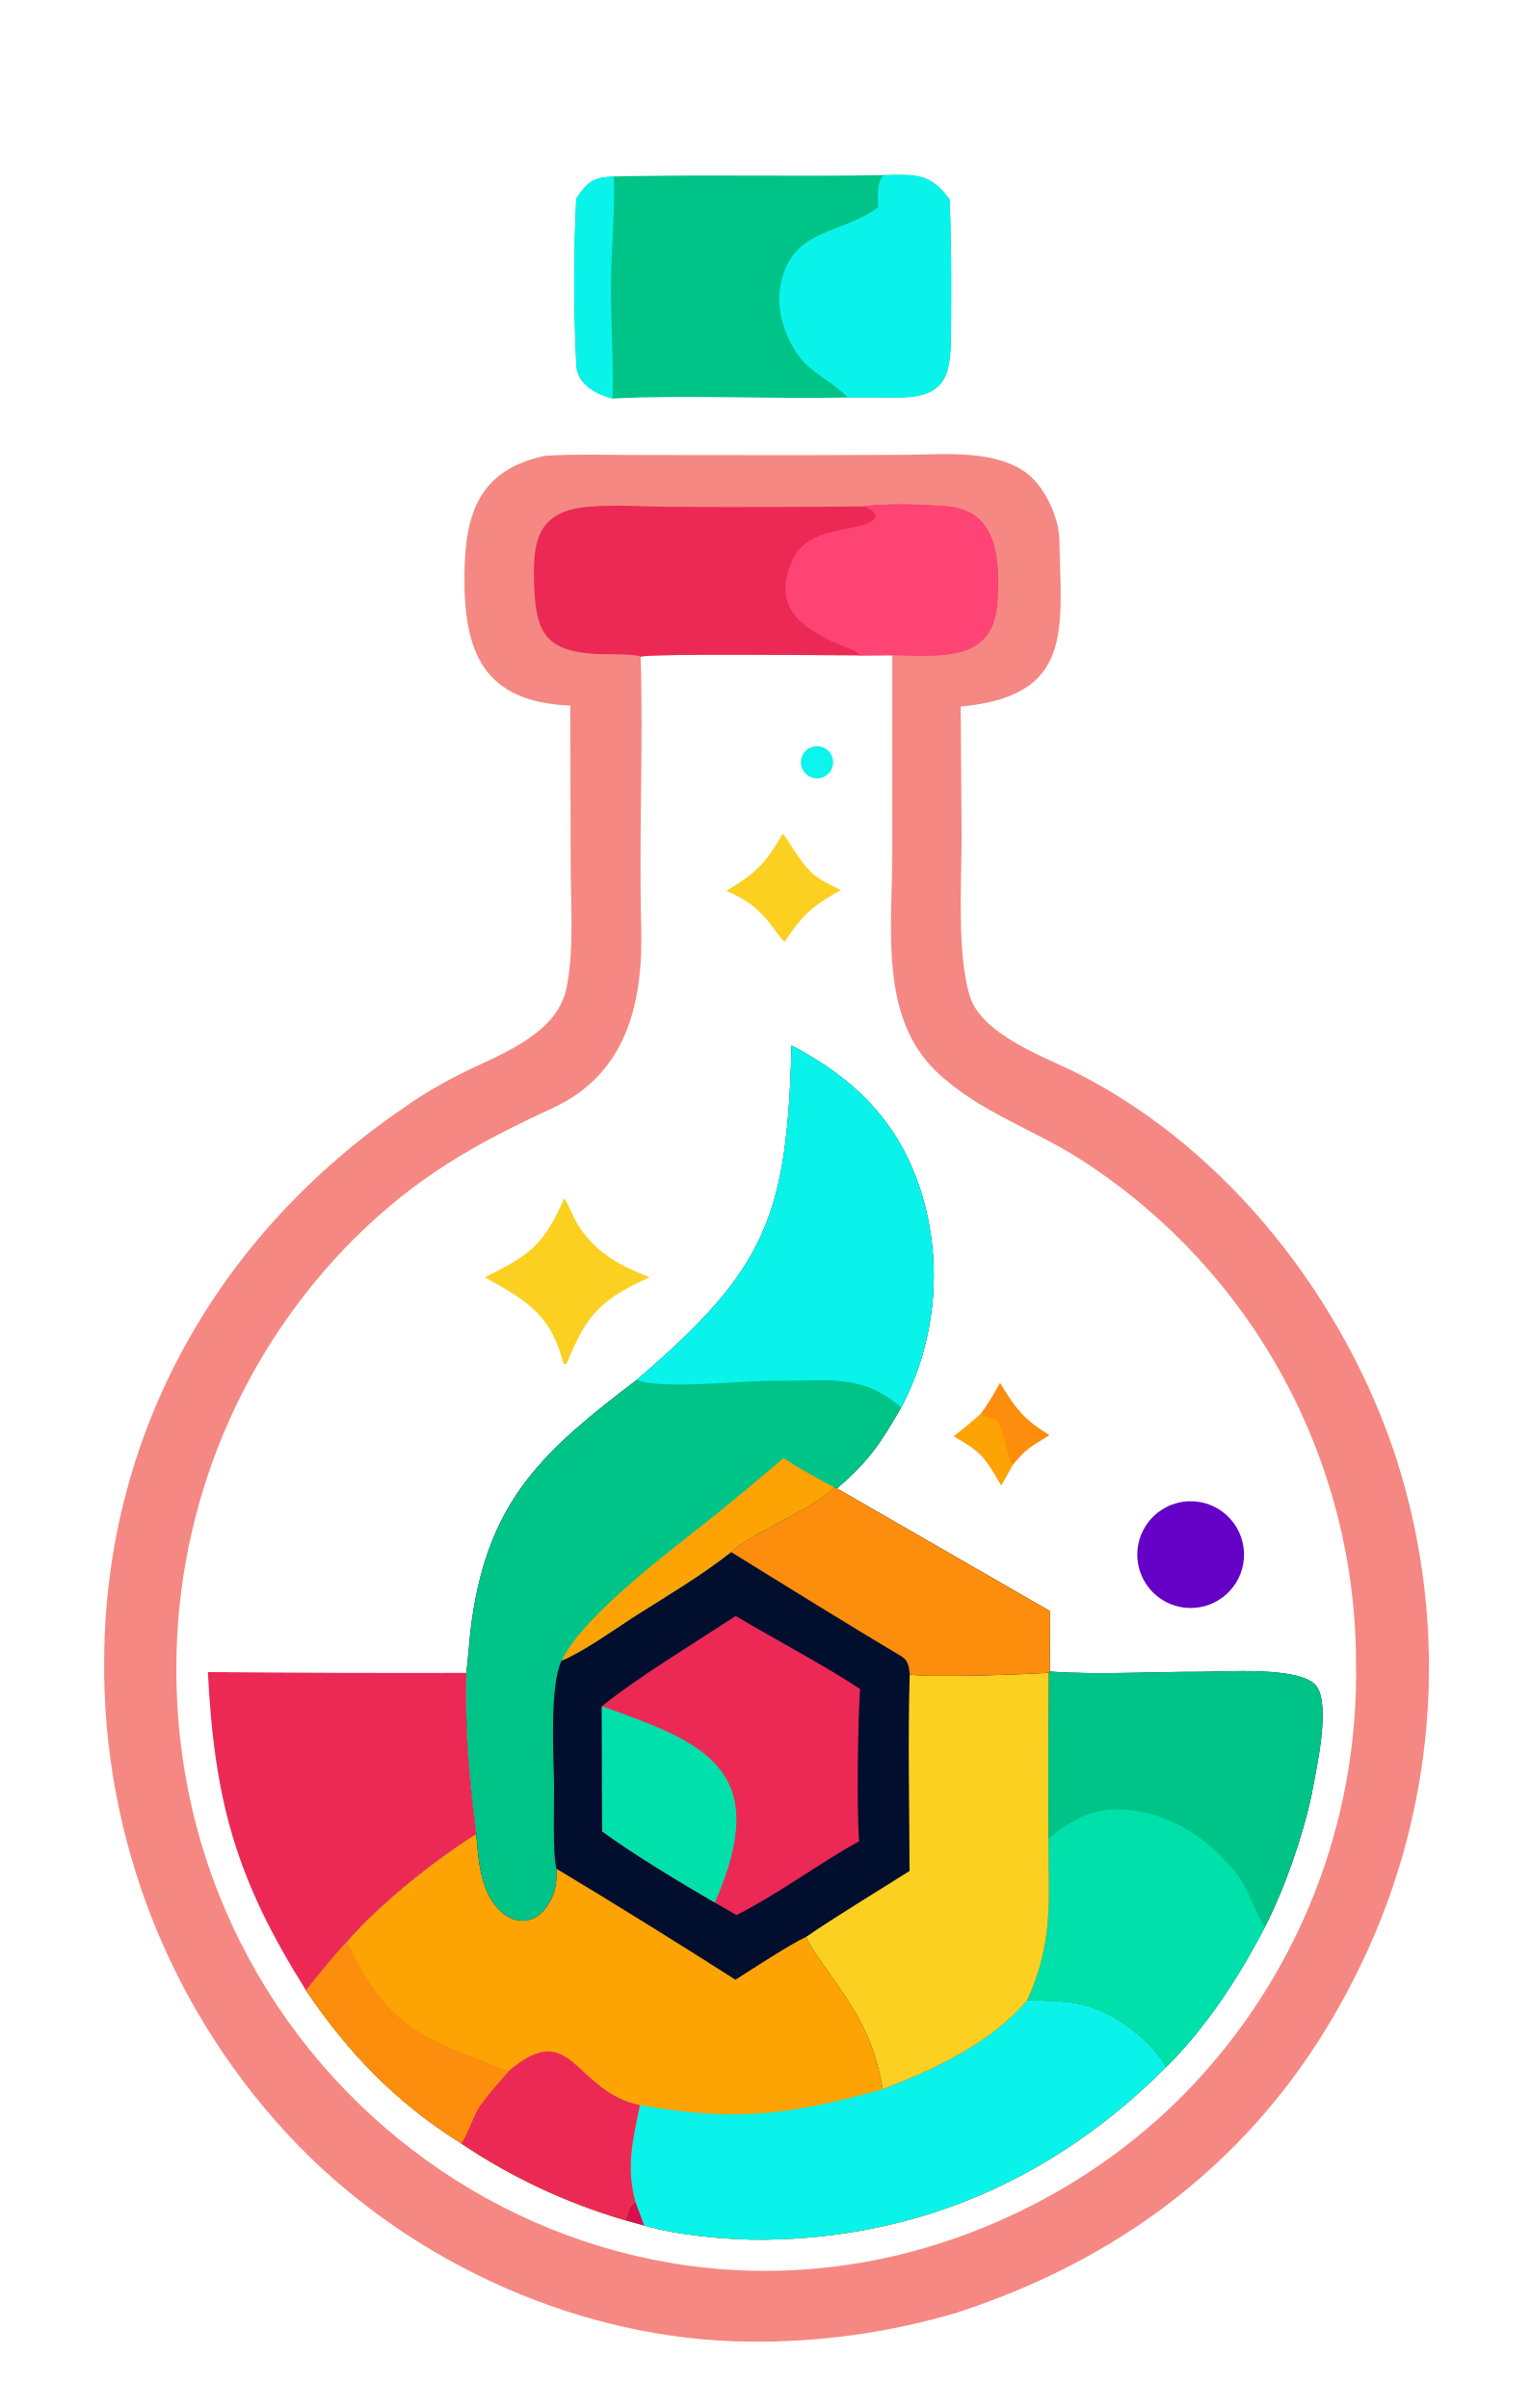
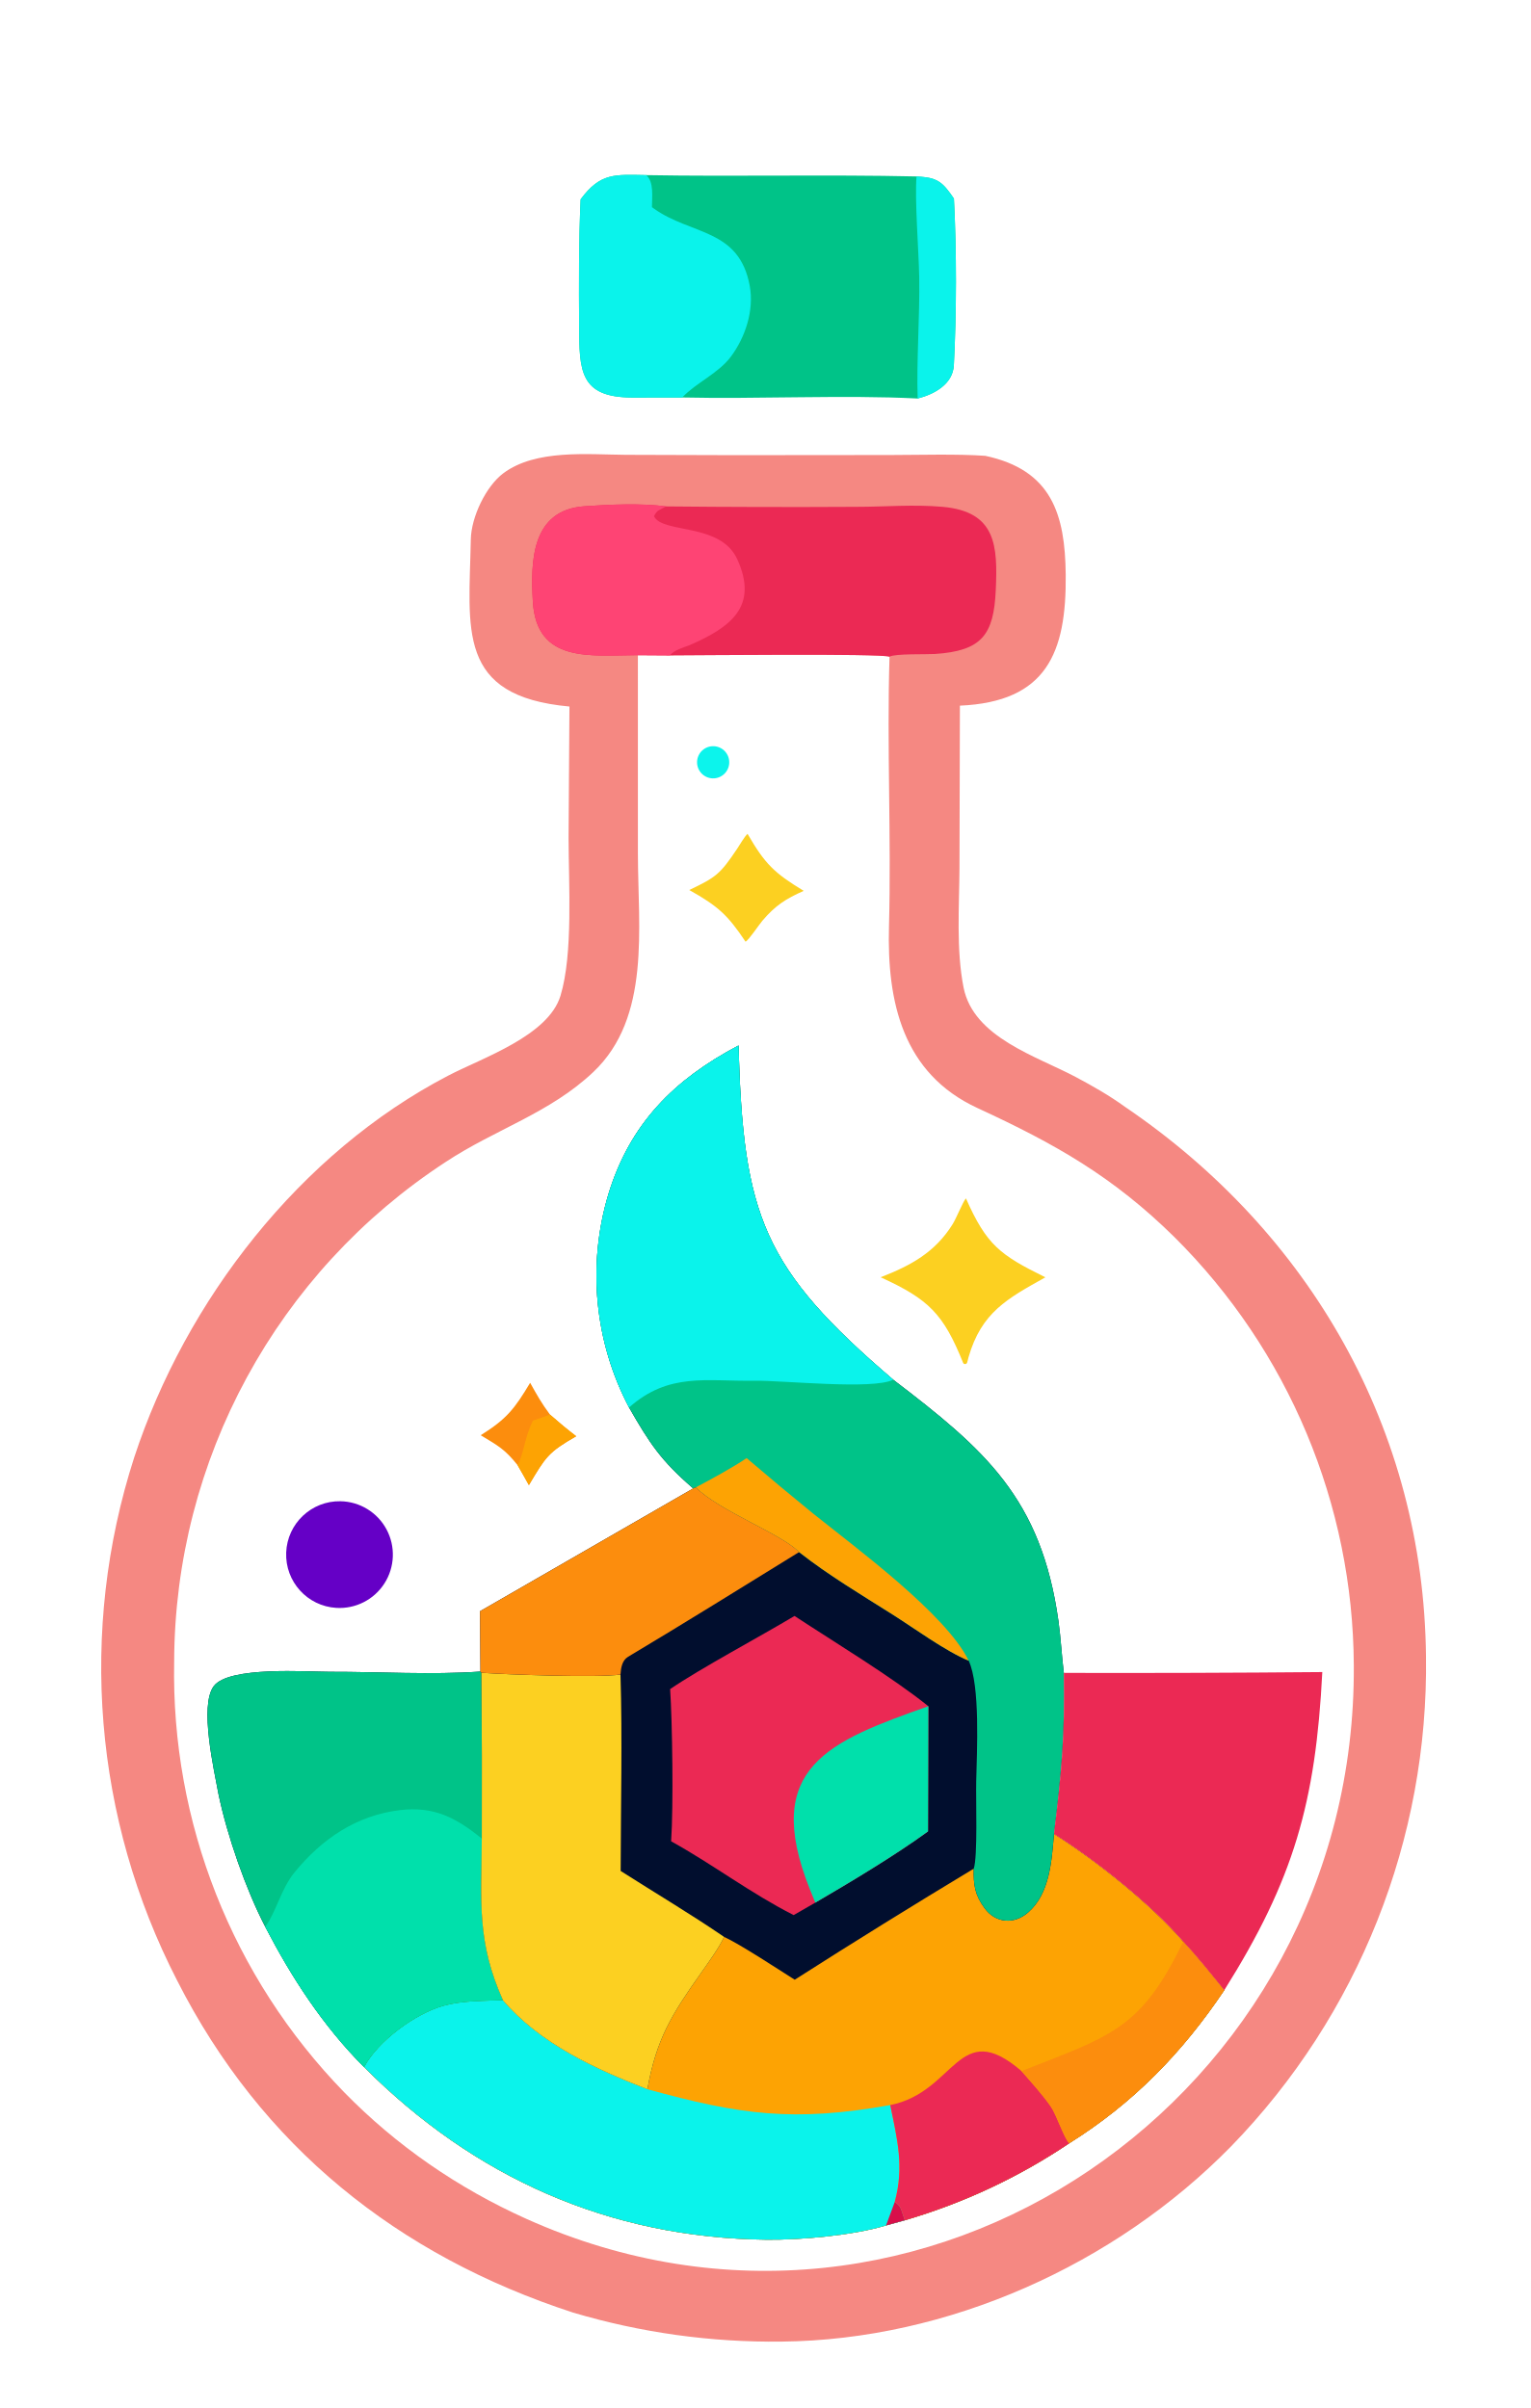
<svg xmlns="http://www.w3.org/2000/svg" width="418" height="658" viewBox="0 0 418 658">
-   <clipPath id="cl_3">
-     <rect y="-0" width="418" height="658" />
-   </clipPath>
-   <g clip-path="url(#cl_3)">
-     <path fill="#F58882" transform="matrix(0.408203 0 0 0.408442 0 -0.000244141)" d="M364.635 304.958C383.4 303.623 408.998 304.372 428.081 304.414L533.593 304.512L605.189 304.289C631.047 304.093 665.412 300.467 687.08 316.546C698.787 325.238 708.647 345.863 708.932 360.912C710.071 421.027 718.9 465.751 642.923 472.687L643.516 560.565C643.474 591.103 640.373 638.157 648.93 666.205C657.107 693.009 700.931 707.583 724.027 719.602C823.321 771.272 899.712 870.011 934.19 975.048C971.553 1090.89 961.208 1216.85 905.444 1325.04C849.119 1435.97 757.775 1508.95 640.603 1547.14C595.28 1560.61 548.183 1567.16 500.903 1566.58C389.557 1565.46 277.816 1515.23 200.117 1435.93C114.887 1348.26 67.981 1230.32 69.723 1108.05C71.313 956.687 147.116 824.649 271.118 740.514C281.684 732.873 292.536 726.704 304.031 720.58C330.245 706.606 372.509 694.161 379.167 660.701C384.199 635.403 382.06 606.476 381.913 580.627L381.629 472.096C323.616 469.568 310.295 436.765 310.816 384.492C311.221 343.991 320.238 314.419 364.635 304.958ZM428.731 439.339C430.59 498.952 427.476 560.225 429.093 619.913C430.455 670.223 419.951 718.191 369.831 741.325C317.938 765.277 279.286 787.034 238.007 827.712C161.69 903.532 118.545 1006.52 118.028 1114.09C116.122 1402.3 406.962 1603.33 671.72 1484.47C717.376 1463.98 758.679 1435.55 793.676 1399.76C868.57 1322.82 909.545 1219.09 907.451 1111.74C907.09 976.687 838.683 850.917 725.509 777.23C692.575 755.507 655.926 744.696 626.845 717.108C588.416 680.65 597.019 620.908 597.108 571.668L597.125 438.303L575.677 438.445C558.867 438.438 435.027 437.088 428.731 439.339Z" />
-     <path fill="#010E2E" transform="matrix(0.408203 0 0 0.408442 0 -0.000244141)" d="M529.791 699.472C572.855 722.194 602.492 751.681 616.943 799.225C631.127 846.686 626.135 897.817 603.036 941.635C589.315 965.592 581.63 977.253 560.121 995.779L702.761 1077.92L702.489 1118.3C735.6 1120.63 769.752 1118.39 803.226 1118.47C818.331 1118.5 870.912 1114.55 880.986 1128.1C890.765 1141.26 880.65 1184.44 877.757 1200.47C871.936 1228.2 859.506 1264.01 846.51 1289.02C828.737 1323.26 807.713 1355.54 780.35 1382.94C706.553 1456.77 616.532 1497.16 511.109 1498.41C488.311 1498.68 453.02 1495.52 431.063 1488.88L418.503 1485.41C379.361 1474 342.22 1456.61 308.396 1433.85C265.393 1406.88 232.882 1373.36 204.703 1331.48C213.727 1320.34 222.343 1309.42 232.174 1298.96C253.659 1274.02 290.721 1244.48 318.673 1226.97C313.594 1185.39 311.297 1160.97 312.076 1119.2C313.474 1108.11 314.084 1095.82 315.682 1084.47C327.252 1002.26 364.961 969.756 426.256 923.05C513.487 848.496 526.64 813.429 529.791 699.472Z" />
-     <path fill="#FDA303" transform="matrix(0.408203 0 0 0.408442 0 -0.000244141)" d="M232.174 1298.96C253.659 1274.02 290.721 1244.48 318.673 1226.97C320.268 1244.86 321.365 1266.88 336.12 1279.59C345.382 1287.57 357.651 1286.76 365.081 1276.65C371.644 1267.72 372.616 1261.09 372.371 1250.19C412.626 1274.43 452.562 1299.2 492.17 1324.48C503.157 1317.54 528.848 1300.63 539.443 1295.82C542.449 1302.62 550.278 1313.49 554.861 1319.97C574.388 1347.58 584.819 1364.27 590.753 1397.73C625.581 1384.24 662.857 1367.17 687.474 1338.13C700.49 1338.73 714.725 1338.39 727.285 1341.91C746.131 1347.2 771.107 1365.54 780.35 1382.94C706.553 1456.77 616.532 1497.16 511.109 1498.41C488.311 1498.68 453.02 1495.52 431.063 1488.88L418.503 1485.41C379.361 1474 342.22 1456.61 308.396 1433.85C265.393 1406.88 232.882 1373.36 204.703 1331.48C213.727 1320.34 222.343 1309.42 232.174 1298.96Z" />
-     <path fill="#0AF3EB" transform="matrix(0.408203 0 0 0.408442 0 -0.000244141)" d="M687.474 1338.13C700.49 1338.73 714.725 1338.39 727.285 1341.91C746.131 1347.2 771.107 1365.54 780.35 1382.94C706.553 1456.77 616.532 1497.16 511.109 1498.41C488.311 1498.68 453.02 1495.52 431.063 1488.88L418.503 1485.41C418.62 1485.03 418.74 1484.65 418.861 1484.28L419.502 1482.41C421.271 1477.16 420.997 1476.35 425.22 1473.1C418.826 1449.64 423.495 1431.47 428.248 1408.34C492.971 1419.84 528.786 1414.86 590.753 1397.73C625.581 1384.24 662.857 1367.17 687.474 1338.13Z" />
-     <path fill="#D80F4A" transform="matrix(0.408203 0 0 0.408442 0 -0.000244141)" d="M418.503 1485.41C418.62 1485.03 418.74 1484.65 418.861 1484.28L419.502 1482.41C421.271 1477.16 420.997 1476.35 425.22 1473.1L431.063 1488.88L418.503 1485.41Z" />
-     <path fill="#EB2954" transform="matrix(0.408203 0 0 0.408442 0 -0.000244141)" d="M340.414 1385.59C382.881 1349.05 384.214 1399.56 428.248 1408.34C423.495 1431.47 418.826 1449.64 425.22 1473.1C420.997 1476.35 421.271 1477.16 419.502 1482.41L418.861 1484.28C418.74 1484.65 418.62 1485.03 418.503 1485.41C379.361 1474 342.22 1456.61 308.396 1433.85C311.642 1431.26 317.036 1414.61 320.855 1409.2C326.889 1400.67 333.579 1393.39 340.414 1385.59Z" />
-     <path fill="#FC8D0D" transform="matrix(0.408203 0 0 0.408442 0 -0.000244141)" d="M204.703 1331.48C213.727 1320.34 222.343 1309.42 232.174 1298.96C260.648 1357.97 280.684 1362.02 340.414 1385.59C333.579 1393.39 326.889 1400.67 320.855 1409.2C317.036 1414.61 311.642 1431.26 308.396 1433.85C265.393 1406.88 232.882 1373.36 204.703 1331.48Z" />
-     <path fill="#00C388" transform="matrix(0.408203 0 0 0.408442 0 -0.000244141)" d="M529.791 699.472C572.855 722.194 602.492 751.681 616.943 799.225C631.127 846.686 626.135 897.817 603.036 941.635C589.315 965.592 581.63 977.253 560.121 995.779L558.357 995.076C542.463 1010.98 500.455 1026.41 489.254 1038.38C469.375 1053.95 447.976 1066.66 426.619 1080.16C412.489 1089.1 390.963 1104.82 375.767 1111.02C367.94 1127.69 370.27 1171.84 370.72 1191.81C371 1204.11 369.64 1242.05 372.371 1250.19C372.616 1261.09 371.644 1267.72 365.081 1276.65C357.651 1286.76 345.382 1287.57 336.12 1279.59C321.365 1266.88 320.268 1244.86 318.673 1226.97C313.594 1185.39 311.297 1160.97 312.076 1119.2C313.474 1108.11 314.084 1095.82 315.682 1084.47C327.252 1002.26 364.961 969.756 426.256 923.05C513.487 848.496 526.64 813.429 529.791 699.472Z" />
-     <path fill="#0AF3EB" transform="matrix(0.408203 0 0 0.408442 0 -0.000244141)" d="M529.791 699.472C572.855 722.194 602.492 751.681 616.943 799.225C631.127 846.686 626.135 897.817 603.036 941.635C576.312 918.006 551.28 924.27 519.085 923.753C500.146 923.449 439.833 929.951 426.256 923.05C513.487 848.496 526.64 813.429 529.791 699.472Z" />
-     <path fill="#FDA303" transform="matrix(0.408203 0 0 0.408442 0 -0.000244141)" d="M524.352 975.496C533.455 981.687 548.784 990.036 558.357 995.076C542.463 1010.98 500.455 1026.41 489.254 1038.38C469.375 1053.95 447.976 1066.66 426.619 1080.16C412.489 1089.1 390.963 1104.82 375.767 1111.02C390.86 1079.92 451.281 1035.51 479.656 1012.76C494.708 1000.52 509.609 988.101 524.352 975.496Z" />
-     <path fill="#00C388" transform="matrix(0.408203 0 0 0.408442 0 -0.000244141)" d="M702.489 1118.3C735.6 1120.63 769.752 1118.39 803.226 1118.47C818.331 1118.5 870.912 1114.55 880.986 1128.1C890.765 1141.26 880.65 1184.44 877.757 1200.47C871.936 1228.2 859.506 1264.01 846.51 1289.02C828.737 1323.26 807.713 1355.54 780.35 1382.94C771.107 1365.54 746.131 1347.2 727.285 1341.91C714.725 1338.39 700.49 1338.73 687.474 1338.13C705.073 1298.97 701.945 1271.9 701.587 1230.01C701.448 1193.04 701.526 1156.07 701.827 1119.1L702.489 1118.3Z" />
-     <path fill="#00E0AB" transform="matrix(0.408203 0 0 0.408442 0 -0.000244141)" d="M701.587 1230.01C718.498 1216.37 733.3 1208.25 756.256 1210.99C785.443 1214.47 808.6 1230.24 826.912 1252.68C836.089 1263.93 839.21 1279.29 846.51 1289.02C828.737 1323.26 807.713 1355.54 780.35 1382.94C771.107 1365.54 746.131 1347.2 727.285 1341.91C714.725 1338.39 700.49 1338.73 687.474 1338.13C705.073 1298.97 701.945 1271.9 701.587 1230.01Z" />
-     <path fill="#FCD021" transform="matrix(0.408203 0 0 0.408442 0 -0.000244141)" d="M608.771 1120.31C624.599 1122.51 684.395 1120.34 701.827 1119.1C701.526 1156.07 701.448 1193.04 701.587 1230.01C701.945 1271.9 705.073 1298.97 687.474 1338.13C662.857 1367.17 625.581 1384.24 590.753 1397.73C584.819 1364.27 574.388 1347.58 554.861 1319.97C550.278 1313.49 542.449 1302.62 539.443 1295.82C561.081 1280.97 586.282 1265.98 608.653 1251.71C608.573 1209.11 607.475 1162.49 608.771 1120.31Z" />
-     <path fill="#FC8D0D" transform="matrix(0.408203 0 0 0.408442 0 -0.000244141)" d="M558.357 995.076L560.121 995.779L702.761 1077.92L702.489 1118.3L701.827 1119.1C684.395 1120.34 624.599 1122.51 608.771 1120.31C608.509 1116 607.742 1110.85 603.729 1108.45C565.484 1085.61 527.135 1061.75 489.254 1038.38C500.455 1026.41 542.463 1010.98 558.357 995.076Z" />
-     <path fill="#EB2954" transform="matrix(0.408203 0 0 0.408442 0 -0.000244141)" d="M492.309 1081.1C515.518 1095.02 555.312 1116.19 575.542 1130.05C574.063 1152.13 573.276 1208.56 574.874 1231.87C546.709 1247.44 521.87 1266.52 492.88 1281.24L478.404 1272.91C455.249 1259.43 424.414 1240.94 402.959 1225.24L402.744 1141.5C427.038 1121.95 465.222 1098.91 492.309 1081.1Z" />
-     <path fill="#00E0AB" transform="matrix(0.408203 0 0 0.408442 0 -0.000244141)" d="M402.744 1141.5C468.818 1164.86 514.516 1182.27 482.175 1263.65C480.94 1266.74 479.683 1269.83 478.404 1272.91C455.249 1259.43 424.414 1240.94 402.959 1225.24L402.744 1141.5Z" />
-     <path fill="#EB2954" transform="matrix(0.408203 0 0 0.408442 0 -0.000244141)" d="M139.11 1118.64C196.763 1119.16 254.42 1119.35 312.076 1119.2C311.297 1160.97 313.594 1185.39 318.673 1226.97C290.721 1244.48 253.659 1274.02 232.174 1298.96C222.343 1309.42 213.727 1320.34 204.703 1331.48C158.16 1257.44 143.539 1205.72 139.11 1118.64Z" />
-     <path fill="#FCD021" transform="matrix(0.408203 0 0 0.408442 0 -0.000244141)" d="M377.592 801.738C379.74 804.164 383.898 814.821 386.467 818.953C398.27 837.935 414.622 846.73 434.684 854.508C402.369 869.273 392.682 879.014 379.456 911.815L378.927 912.477C376.504 913.074 376.769 911.176 375.882 908.091C367.227 877.946 349.912 868.803 324.435 854.545C354.755 839.574 363.672 833.116 377.592 801.738Z" />
-     <path fill="#6500C6" transform="matrix(0.408203 0 0 0.408442 0 -0.000244141)" d="M796.151 1004.36C815.577 1004.01 831.724 1019.25 832.485 1038.67C833.245 1058.09 818.34 1074.55 798.943 1075.71C786.033 1076.49 773.711 1070.22 766.734 1059.33C759.757 1048.44 759.218 1034.62 765.32 1023.22C771.423 1011.81 783.218 1004.6 796.151 1004.36Z" />
-     <path fill="#FCD021" transform="matrix(0.408203 0 0 0.408442 0 -0.000244141)" d="M523.735 557.858C525.802 559.698 528.95 565.215 530.633 567.731C542.14 584.924 544.827 586.879 562.75 595.439C543.673 606.152 537.132 611.934 525.094 629.999C523.005 629.098 516.224 618.83 513.781 615.959C505.107 605.755 498.108 601.316 486.153 596.002C505.937 584.013 512.103 577.952 523.735 557.858Z" />
-     <path fill="#FC8D0D" transform="matrix(0.408203 0 0 0.408442 0 -0.000244141)" d="M655.951 946.382C661.622 938.736 664.547 933.477 669.226 925.118C679.655 942.458 684.782 949.244 702.31 960.192C690.666 967.26 686.169 969.507 677.626 980.237C675.054 984.541 672.536 989.191 670.061 993.581C658.952 974.94 657.288 971.655 638.398 960.871C644.829 955.927 649.863 951.748 655.951 946.382Z" />
-     <path fill="#FDA303" transform="matrix(0.408203 0 0 0.408442 0 -0.000244141)" d="M638.398 960.871C644.829 955.927 649.863 951.748 655.951 946.382C659.758 947.769 663.476 949.146 667.337 950.393C673.079 961.875 673.4 972.635 677.626 980.237C675.054 984.541 672.536 989.191 670.061 993.581C658.952 974.94 657.288 971.655 638.398 960.871Z" />
-     <path fill="#0AF3EB" fill-opacity="0.988" transform="matrix(0.408203 0 0 0.408442 0 -0.000244141)" d="M543.186 499.824C548.781 497.859 554.91 500.789 556.897 506.377C558.884 511.965 555.979 518.107 550.4 520.116C544.788 522.135 538.605 519.209 536.608 513.592C534.609 507.972 537.559 501.801 543.186 499.824Z" />
-     <path fill="#EB2954" transform="matrix(0.408203 0 0 0.408442 0 -0.000244141)" d="M578.318 338.798C594.442 336.549 616.786 337.529 633.151 338.727C668.449 341.316 669.001 375.8 667.413 402.506C664.949 444.001 628.602 438.418 597.125 438.303L575.677 438.445C558.867 438.438 435.027 437.088 428.731 439.339C424.98 437.184 404.003 437.901 398.442 437.534C366.94 435.464 358.969 424.775 357.626 394.755C356.306 365.241 357.271 342.237 393.292 339.074C412.675 337.374 431.536 339.062 450.783 339.079C493.294 339.322 535.807 339.229 578.318 338.798Z" />
-     <path fill="#FE4474" transform="matrix(0.408203 0 0 0.408442 0 -0.000244141)" d="M578.318 338.798C594.442 336.549 616.786 337.529 633.151 338.727C668.449 341.316 669.001 375.8 667.413 402.506C664.949 444.001 628.602 438.418 597.125 438.303L575.677 438.445C572.774 434.8 566.77 433.308 562.399 431.578C534.778 419.537 516.268 405.563 530.65 374.083C541.902 349.462 580.599 357.235 586.351 345.378C584.178 341.056 583.399 341.752 578.318 338.798Z" />
-     <path fill="#00C388" transform="matrix(0.408203 0 0 0.408442 0 -0.000244141)" d="M591.554 117.162C612.323 116.856 622.068 115.317 635.424 133.329C636.752 161.1 636.603 190.293 636.448 218.182C636.282 247.862 636.13 265.79 601.177 265.954L567.446 265.922C517.231 267.088 458.623 264.077 409.899 266.618C398.52 263.697 386.328 256.921 385.674 244.285C383.846 209.063 383.785 167.862 385.63 132.883C387.166 130.541 388.829 128.287 390.615 126.131C396.533 119.071 402.041 118.644 410.649 118.044C470.771 116.684 531.334 118.211 591.554 117.162Z" />
-     <path fill="#0AF3EB" transform="matrix(0.408203 0 0 0.408442 0 -0.000244141)" d="M591.554 117.162C612.323 116.856 622.068 115.317 635.424 133.329C636.752 161.1 636.603 190.293 636.448 218.182C636.282 247.862 636.13 265.79 601.177 265.954L567.446 265.922C558.254 256.103 543.242 249.831 534.862 238.567C525.136 225.495 519.293 207.535 522.25 191.358C529.315 152.707 561.402 157.403 586.358 139.583L587.71 138.601C587.698 131.709 586.275 121.562 591.554 117.162Z" />
-     <path fill="#0AF3EB" transform="matrix(0.408203 0 0 0.408442 0 -0.000244141)" d="M385.63 132.883C387.166 130.541 388.829 128.287 390.615 126.131C396.533 119.071 402.041 118.644 410.649 118.044C411.947 133.365 409.179 167.715 408.87 185.307C408.407 211.381 410.747 241.539 409.899 266.618C398.52 263.697 386.328 256.921 385.674 244.285C383.846 209.063 383.785 167.862 385.63 132.883Z" />
+   <g transform="scale(-1,1) translate(-418,0)">
+     <clipPath id="cl_3">
+       <rect y="-0" width="418" height="658" />
+     </clipPath>
+     <g clip-path="url(#cl_3)">
+       <path fill="#F58882" transform="matrix(0.408203 0 0 0.408442 0 -0.000244141)" d="M364.635 304.958C383.4 303.623 408.998 304.372 428.081 304.414L533.593 304.512L605.189 304.289C631.047 304.093 665.412 300.467 687.08 316.546C698.787 325.238 708.647 345.863 708.932 360.912C710.071 421.027 718.9 465.751 642.923 472.687L643.516 560.565C643.474 591.103 640.373 638.157 648.93 666.205C657.107 693.009 700.931 707.583 724.027 719.602C823.321 771.272 899.712 870.011 934.19 975.048C971.553 1090.89 961.208 1216.85 905.444 1325.04C849.119 1435.97 757.775 1508.95 640.603 1547.14C595.28 1560.61 548.183 1567.16 500.903 1566.58C389.557 1565.46 277.816 1515.23 200.117 1435.93C114.887 1348.26 67.981 1230.32 69.723 1108.05C71.313 956.687 147.116 824.649 271.118 740.514C281.684 732.873 292.536 726.704 304.031 720.58C330.245 706.606 372.509 694.161 379.167 660.701C384.199 635.403 382.06 606.476 381.913 580.627L381.629 472.096C323.616 469.568 310.295 436.765 310.816 384.492C311.221 343.991 320.238 314.419 364.635 304.958ZM428.731 439.339C430.59 498.952 427.476 560.225 429.093 619.913C430.455 670.223 419.951 718.191 369.831 741.325C317.938 765.277 279.286 787.034 238.007 827.712C161.69 903.532 118.545 1006.52 118.028 1114.09C116.122 1402.3 406.962 1603.33 671.72 1484.47C717.376 1463.98 758.679 1435.55 793.676 1399.76C868.57 1322.82 909.545 1219.09 907.451 1111.74C907.09 976.687 838.683 850.917 725.509 777.23C692.575 755.507 655.926 744.696 626.845 717.108C588.416 680.65 597.019 620.908 597.108 571.668L597.125 438.303L575.677 438.445C558.867 438.438 435.027 437.088 428.731 439.339Z" />
+       <path fill="#010E2E" transform="matrix(0.408203 0 0 0.408442 0 -0.000244141)" d="M529.791 699.472C572.855 722.194 602.492 751.681 616.943 799.225C631.127 846.686 626.135 897.817 603.036 941.635C589.315 965.592 581.63 977.253 560.121 995.779L702.761 1077.92L702.489 1118.3C735.6 1120.63 769.752 1118.39 803.226 1118.47C818.331 1118.5 870.912 1114.55 880.986 1128.1C890.765 1141.26 880.65 1184.44 877.757 1200.47C871.936 1228.2 859.506 1264.01 846.51 1289.02C828.737 1323.26 807.713 1355.54 780.35 1382.94C706.553 1456.77 616.532 1497.16 511.109 1498.41C488.311 1498.68 453.02 1495.52 431.063 1488.88L418.503 1485.41C379.361 1474 342.22 1456.61 308.396 1433.85C265.393 1406.88 232.882 1373.36 204.703 1331.48C213.727 1320.34 222.343 1309.42 232.174 1298.96C253.659 1274.02 290.721 1244.48 318.673 1226.97C313.594 1185.39 311.297 1160.97 312.076 1119.2C313.474 1108.11 314.084 1095.82 315.682 1084.47C327.252 1002.26 364.961 969.756 426.256 923.05C513.487 848.496 526.64 813.429 529.791 699.472Z" />
+       <path fill="#FDA303" transform="matrix(0.408203 0 0 0.408442 0 -0.000244141)" d="M232.174 1298.96C253.659 1274.02 290.721 1244.48 318.673 1226.97C320.268 1244.86 321.365 1266.88 336.12 1279.59C345.382 1287.57 357.651 1286.76 365.081 1276.65C371.644 1267.72 372.616 1261.09 372.371 1250.19C412.626 1274.43 452.562 1299.2 492.17 1324.48C503.157 1317.54 528.848 1300.63 539.443 1295.82C542.449 1302.62 550.278 1313.49 554.861 1319.97C574.388 1347.58 584.819 1364.27 590.753 1397.73C625.581 1384.24 662.857 1367.17 687.474 1338.13C700.49 1338.73 714.725 1338.39 727.285 1341.91C746.131 1347.2 771.107 1365.54 780.35 1382.94C706.553 1456.77 616.532 1497.16 511.109 1498.41C488.311 1498.68 453.02 1495.52 431.063 1488.88L418.503 1485.41C379.361 1474 342.22 1456.61 308.396 1433.85C265.393 1406.88 232.882 1373.36 204.703 1331.48C213.727 1320.34 222.343 1309.42 232.174 1298.96Z" />
+       <path fill="#0AF3EB" transform="matrix(0.408203 0 0 0.408442 0 -0.000244141)" d="M687.474 1338.13C700.49 1338.73 714.725 1338.39 727.285 1341.91C746.131 1347.2 771.107 1365.54 780.35 1382.94C706.553 1456.77 616.532 1497.16 511.109 1498.41C488.311 1498.68 453.02 1495.52 431.063 1488.88L418.503 1485.41C418.62 1485.03 418.74 1484.65 418.861 1484.28L419.502 1482.41C421.271 1477.16 420.997 1476.35 425.22 1473.1C418.826 1449.64 423.495 1431.47 428.248 1408.34C492.971 1419.84 528.786 1414.86 590.753 1397.73C625.581 1384.24 662.857 1367.17 687.474 1338.13Z" />
+       <path fill="#D80F4A" transform="matrix(0.408203 0 0 0.408442 0 -0.000244141)" d="M418.503 1485.41C418.62 1485.03 418.74 1484.65 418.861 1484.28L419.502 1482.41C421.271 1477.16 420.997 1476.35 425.22 1473.1L431.063 1488.88L418.503 1485.41Z" />
+       <path fill="#EB2954" transform="matrix(0.408203 0 0 0.408442 0 -0.000244141)" d="M340.414 1385.59C382.881 1349.05 384.214 1399.56 428.248 1408.34C423.495 1431.47 418.826 1449.64 425.22 1473.1C420.997 1476.35 421.271 1477.16 419.502 1482.41L418.861 1484.28C418.74 1484.65 418.62 1485.03 418.503 1485.41C379.361 1474 342.22 1456.61 308.396 1433.85C311.642 1431.26 317.036 1414.61 320.855 1409.2C326.889 1400.67 333.579 1393.39 340.414 1385.59Z" />
+       <path fill="#FC8D0D" transform="matrix(0.408203 0 0 0.408442 0 -0.000244141)" d="M204.703 1331.48C213.727 1320.34 222.343 1309.42 232.174 1298.96C260.648 1357.97 280.684 1362.02 340.414 1385.59C333.579 1393.39 326.889 1400.67 320.855 1409.2C317.036 1414.61 311.642 1431.26 308.396 1433.85C265.393 1406.88 232.882 1373.36 204.703 1331.48Z" />
+       <path fill="#00C388" transform="matrix(0.408203 0 0 0.408442 0 -0.000244141)" d="M529.791 699.472C572.855 722.194 602.492 751.681 616.943 799.225C631.127 846.686 626.135 897.817 603.036 941.635C589.315 965.592 581.63 977.253 560.121 995.779L558.357 995.076C542.463 1010.98 500.455 1026.41 489.254 1038.38C469.375 1053.95 447.976 1066.66 426.619 1080.16C412.489 1089.1 390.963 1104.82 375.767 1111.02C367.94 1127.69 370.27 1171.84 370.72 1191.81C371 1204.11 369.64 1242.05 372.371 1250.19C372.616 1261.09 371.644 1267.72 365.081 1276.65C357.651 1286.76 345.382 1287.57 336.12 1279.59C321.365 1266.88 320.268 1244.86 318.673 1226.97C313.594 1185.39 311.297 1160.97 312.076 1119.2C313.474 1108.11 314.084 1095.82 315.682 1084.47C327.252 1002.26 364.961 969.756 426.256 923.05C513.487 848.496 526.64 813.429 529.791 699.472Z" />
+       <path fill="#0AF3EB" transform="matrix(0.408203 0 0 0.408442 0 -0.000244141)" d="M529.791 699.472C572.855 722.194 602.492 751.681 616.943 799.225C631.127 846.686 626.135 897.817 603.036 941.635C576.312 918.006 551.28 924.27 519.085 923.753C500.146 923.449 439.833 929.951 426.256 923.05C513.487 848.496 526.64 813.429 529.791 699.472Z" />
+       <path fill="#FDA303" transform="matrix(0.408203 0 0 0.408442 0 -0.000244141)" d="M524.352 975.496C533.455 981.687 548.784 990.036 558.357 995.076C542.463 1010.98 500.455 1026.41 489.254 1038.38C469.375 1053.95 447.976 1066.66 426.619 1080.16C412.489 1089.1 390.963 1104.82 375.767 1111.02C390.86 1079.92 451.281 1035.51 479.656 1012.76C494.708 1000.52 509.609 988.101 524.352 975.496Z" />
+       <path fill="#00C388" transform="matrix(0.408203 0 0 0.408442 0 -0.000244141)" d="M702.489 1118.3C735.6 1120.63 769.752 1118.39 803.226 1118.47C818.331 1118.5 870.912 1114.55 880.986 1128.1C890.765 1141.26 880.65 1184.44 877.757 1200.47C871.936 1228.2 859.506 1264.01 846.51 1289.02C828.737 1323.26 807.713 1355.54 780.35 1382.94C771.107 1365.54 746.131 1347.2 727.285 1341.91C714.725 1338.39 700.49 1338.73 687.474 1338.13C705.073 1298.97 701.945 1271.9 701.587 1230.01C701.448 1193.04 701.526 1156.07 701.827 1119.1L702.489 1118.3Z" />
+       <path fill="#00E0AB" transform="matrix(0.408203 0 0 0.408442 0 -0.000244141)" d="M701.587 1230.01C718.498 1216.37 733.3 1208.25 756.256 1210.99C785.443 1214.47 808.6 1230.24 826.912 1252.68C836.089 1263.93 839.21 1279.29 846.51 1289.02C828.737 1323.26 807.713 1355.54 780.35 1382.94C771.107 1365.54 746.131 1347.2 727.285 1341.91C714.725 1338.39 700.49 1338.73 687.474 1338.13C705.073 1298.97 701.945 1271.9 701.587 1230.01Z" />
+       <path fill="#FCD021" transform="matrix(0.408203 0 0 0.408442 0 -0.000244141)" d="M608.771 1120.31C624.599 1122.51 684.395 1120.34 701.827 1119.1C701.526 1156.07 701.448 1193.04 701.587 1230.01C701.945 1271.9 705.073 1298.97 687.474 1338.13C662.857 1367.17 625.581 1384.24 590.753 1397.73C584.819 1364.27 574.388 1347.58 554.861 1319.97C550.278 1313.49 542.449 1302.62 539.443 1295.82C561.081 1280.97 586.282 1265.98 608.653 1251.71C608.573 1209.11 607.475 1162.49 608.771 1120.31Z" />
+       <path fill="#FC8D0D" transform="matrix(0.408203 0 0 0.408442 0 -0.000244141)" d="M558.357 995.076L560.121 995.779L702.761 1077.92L702.489 1118.3L701.827 1119.1C684.395 1120.34 624.599 1122.51 608.771 1120.31C608.509 1116 607.742 1110.85 603.729 1108.45C565.484 1085.61 527.135 1061.75 489.254 1038.38C500.455 1026.41 542.463 1010.98 558.357 995.076Z" />
+       <path fill="#EB2954" transform="matrix(0.408203 0 0 0.408442 0 -0.000244141)" d="M492.309 1081.1C515.518 1095.02 555.312 1116.19 575.542 1130.05C574.063 1152.13 573.276 1208.56 574.874 1231.87C546.709 1247.44 521.87 1266.52 492.88 1281.24L478.404 1272.91C455.249 1259.43 424.414 1240.94 402.959 1225.24L402.744 1141.5C427.038 1121.95 465.222 1098.91 492.309 1081.1Z" />
+       <path fill="#00E0AB" transform="matrix(0.408203 0 0 0.408442 0 -0.000244141)" d="M402.744 1141.5C468.818 1164.86 514.516 1182.27 482.175 1263.65C480.94 1266.74 479.683 1269.83 478.404 1272.91C455.249 1259.43 424.414 1240.94 402.959 1225.24L402.744 1141.5Z" />
+       <path fill="#EB2954" transform="matrix(0.408203 0 0 0.408442 0 -0.000244141)" d="M139.11 1118.64C196.763 1119.16 254.42 1119.35 312.076 1119.2C311.297 1160.97 313.594 1185.39 318.673 1226.97C290.721 1244.48 253.659 1274.02 232.174 1298.96C222.343 1309.42 213.727 1320.34 204.703 1331.48C158.16 1257.44 143.539 1205.72 139.11 1118.64Z" />
+       <path fill="#FCD021" transform="matrix(0.408203 0 0 0.408442 0 -0.000244141)" d="M377.592 801.738C379.74 804.164 383.898 814.821 386.467 818.953C398.27 837.935 414.622 846.73 434.684 854.508C402.369 869.273 392.682 879.014 379.456 911.815L378.927 912.477C376.504 913.074 376.769 911.176 375.882 908.091C367.227 877.946 349.912 868.803 324.435 854.545C354.755 839.574 363.672 833.116 377.592 801.738Z" />
+       <path fill="#6500C6" transform="matrix(0.408203 0 0 0.408442 0 -0.000244141)" d="M796.151 1004.36C815.577 1004.01 831.724 1019.25 832.485 1038.67C833.245 1058.09 818.34 1074.55 798.943 1075.71C786.033 1076.49 773.711 1070.22 766.734 1059.33C759.757 1048.44 759.218 1034.62 765.32 1023.22C771.423 1011.81 783.218 1004.6 796.151 1004.36Z" />
+       <path fill="#FCD021" transform="matrix(0.408203 0 0 0.408442 0 -0.000244141)" d="M523.735 557.858C525.802 559.698 528.95 565.215 530.633 567.731C542.14 584.924 544.827 586.879 562.75 595.439C543.673 606.152 537.132 611.934 525.094 629.999C523.005 629.098 516.224 618.83 513.781 615.959C505.107 605.755 498.108 601.316 486.153 596.002C505.937 584.013 512.103 577.952 523.735 557.858Z" />
+       <path fill="#FC8D0D" transform="matrix(0.408203 0 0 0.408442 0 -0.000244141)" d="M655.951 946.382C661.622 938.736 664.547 933.477 669.226 925.118C679.655 942.458 684.782 949.244 702.31 960.192C690.666 967.26 686.169 969.507 677.626 980.237C675.054 984.541 672.536 989.191 670.061 993.581C658.952 974.94 657.288 971.655 638.398 960.871C644.829 955.927 649.863 951.748 655.951 946.382Z" />
+       <path fill="#FDA303" transform="matrix(0.408203 0 0 0.408442 0 -0.000244141)" d="M638.398 960.871C644.829 955.927 649.863 951.748 655.951 946.382C659.758 947.769 663.476 949.146 667.337 950.393C673.079 961.875 673.4 972.635 677.626 980.237C675.054 984.541 672.536 989.191 670.061 993.581C658.952 974.94 657.288 971.655 638.398 960.871Z" />
+       <path fill="#0AF3EB" fill-opacity="0.988" transform="matrix(0.408203 0 0 0.408442 0 -0.000244141)" d="M543.186 499.824C548.781 497.859 554.91 500.789 556.897 506.377C558.884 511.965 555.979 518.107 550.4 520.116C544.788 522.135 538.605 519.209 536.608 513.592C534.609 507.972 537.559 501.801 543.186 499.824Z" />
+       <path fill="#EB2954" transform="matrix(0.408203 0 0 0.408442 0 -0.000244141)" d="M578.318 338.798C594.442 336.549 616.786 337.529 633.151 338.727C668.449 341.316 669.001 375.8 667.413 402.506C664.949 444.001 628.602 438.418 597.125 438.303L575.677 438.445C558.867 438.438 435.027 437.088 428.731 439.339C424.98 437.184 404.003 437.901 398.442 437.534C366.94 435.464 358.969 424.775 357.626 394.755C356.306 365.241 357.271 342.237 393.292 339.074C412.675 337.374 431.536 339.062 450.783 339.079C493.294 339.322 535.807 339.229 578.318 338.798Z" />
+       <path fill="#FE4474" transform="matrix(0.408203 0 0 0.408442 0 -0.000244141)" d="M578.318 338.798C594.442 336.549 616.786 337.529 633.151 338.727C668.449 341.316 669.001 375.8 667.413 402.506C664.949 444.001 628.602 438.418 597.125 438.303L575.677 438.445C572.774 434.8 566.77 433.308 562.399 431.578C534.778 419.537 516.268 405.563 530.65 374.083C541.902 349.462 580.599 357.235 586.351 345.378C584.178 341.056 583.399 341.752 578.318 338.798Z" />
+       <path fill="#00C388" transform="matrix(0.408203 0 0 0.408442 0 -0.000244141)" d="M591.554 117.162C612.323 116.856 622.068 115.317 635.424 133.329C636.752 161.1 636.603 190.293 636.448 218.182C636.282 247.862 636.13 265.79 601.177 265.954L567.446 265.922C517.231 267.088 458.623 264.077 409.899 266.618C398.52 263.697 386.328 256.921 385.674 244.285C383.846 209.063 383.785 167.862 385.63 132.883C387.166 130.541 388.829 128.287 390.615 126.131C396.533 119.071 402.041 118.644 410.649 118.044C470.771 116.684 531.334 118.211 591.554 117.162Z" />
+       <path fill="#0AF3EB" transform="matrix(0.408203 0 0 0.408442 0 -0.000244141)" d="M591.554 117.162C612.323 116.856 622.068 115.317 635.424 133.329C636.752 161.1 636.603 190.293 636.448 218.182C636.282 247.862 636.13 265.79 601.177 265.954L567.446 265.922C558.254 256.103 543.242 249.831 534.862 238.567C525.136 225.495 519.293 207.535 522.25 191.358C529.315 152.707 561.402 157.403 586.358 139.583L587.71 138.601C587.698 131.709 586.275 121.562 591.554 117.162Z" />
+       <path fill="#0AF3EB" transform="matrix(0.408203 0 0 0.408442 0 -0.000244141)" d="M385.63 132.883C387.166 130.541 388.829 128.287 390.615 126.131C396.533 119.071 402.041 118.644 410.649 118.044C411.947 133.365 409.179 167.715 408.87 185.307C408.407 211.381 410.747 241.539 409.899 266.618C398.52 263.697 386.328 256.921 385.674 244.285C383.846 209.063 383.785 167.862 385.63 132.883Z" />
+     </g>
  </g>
</svg>
